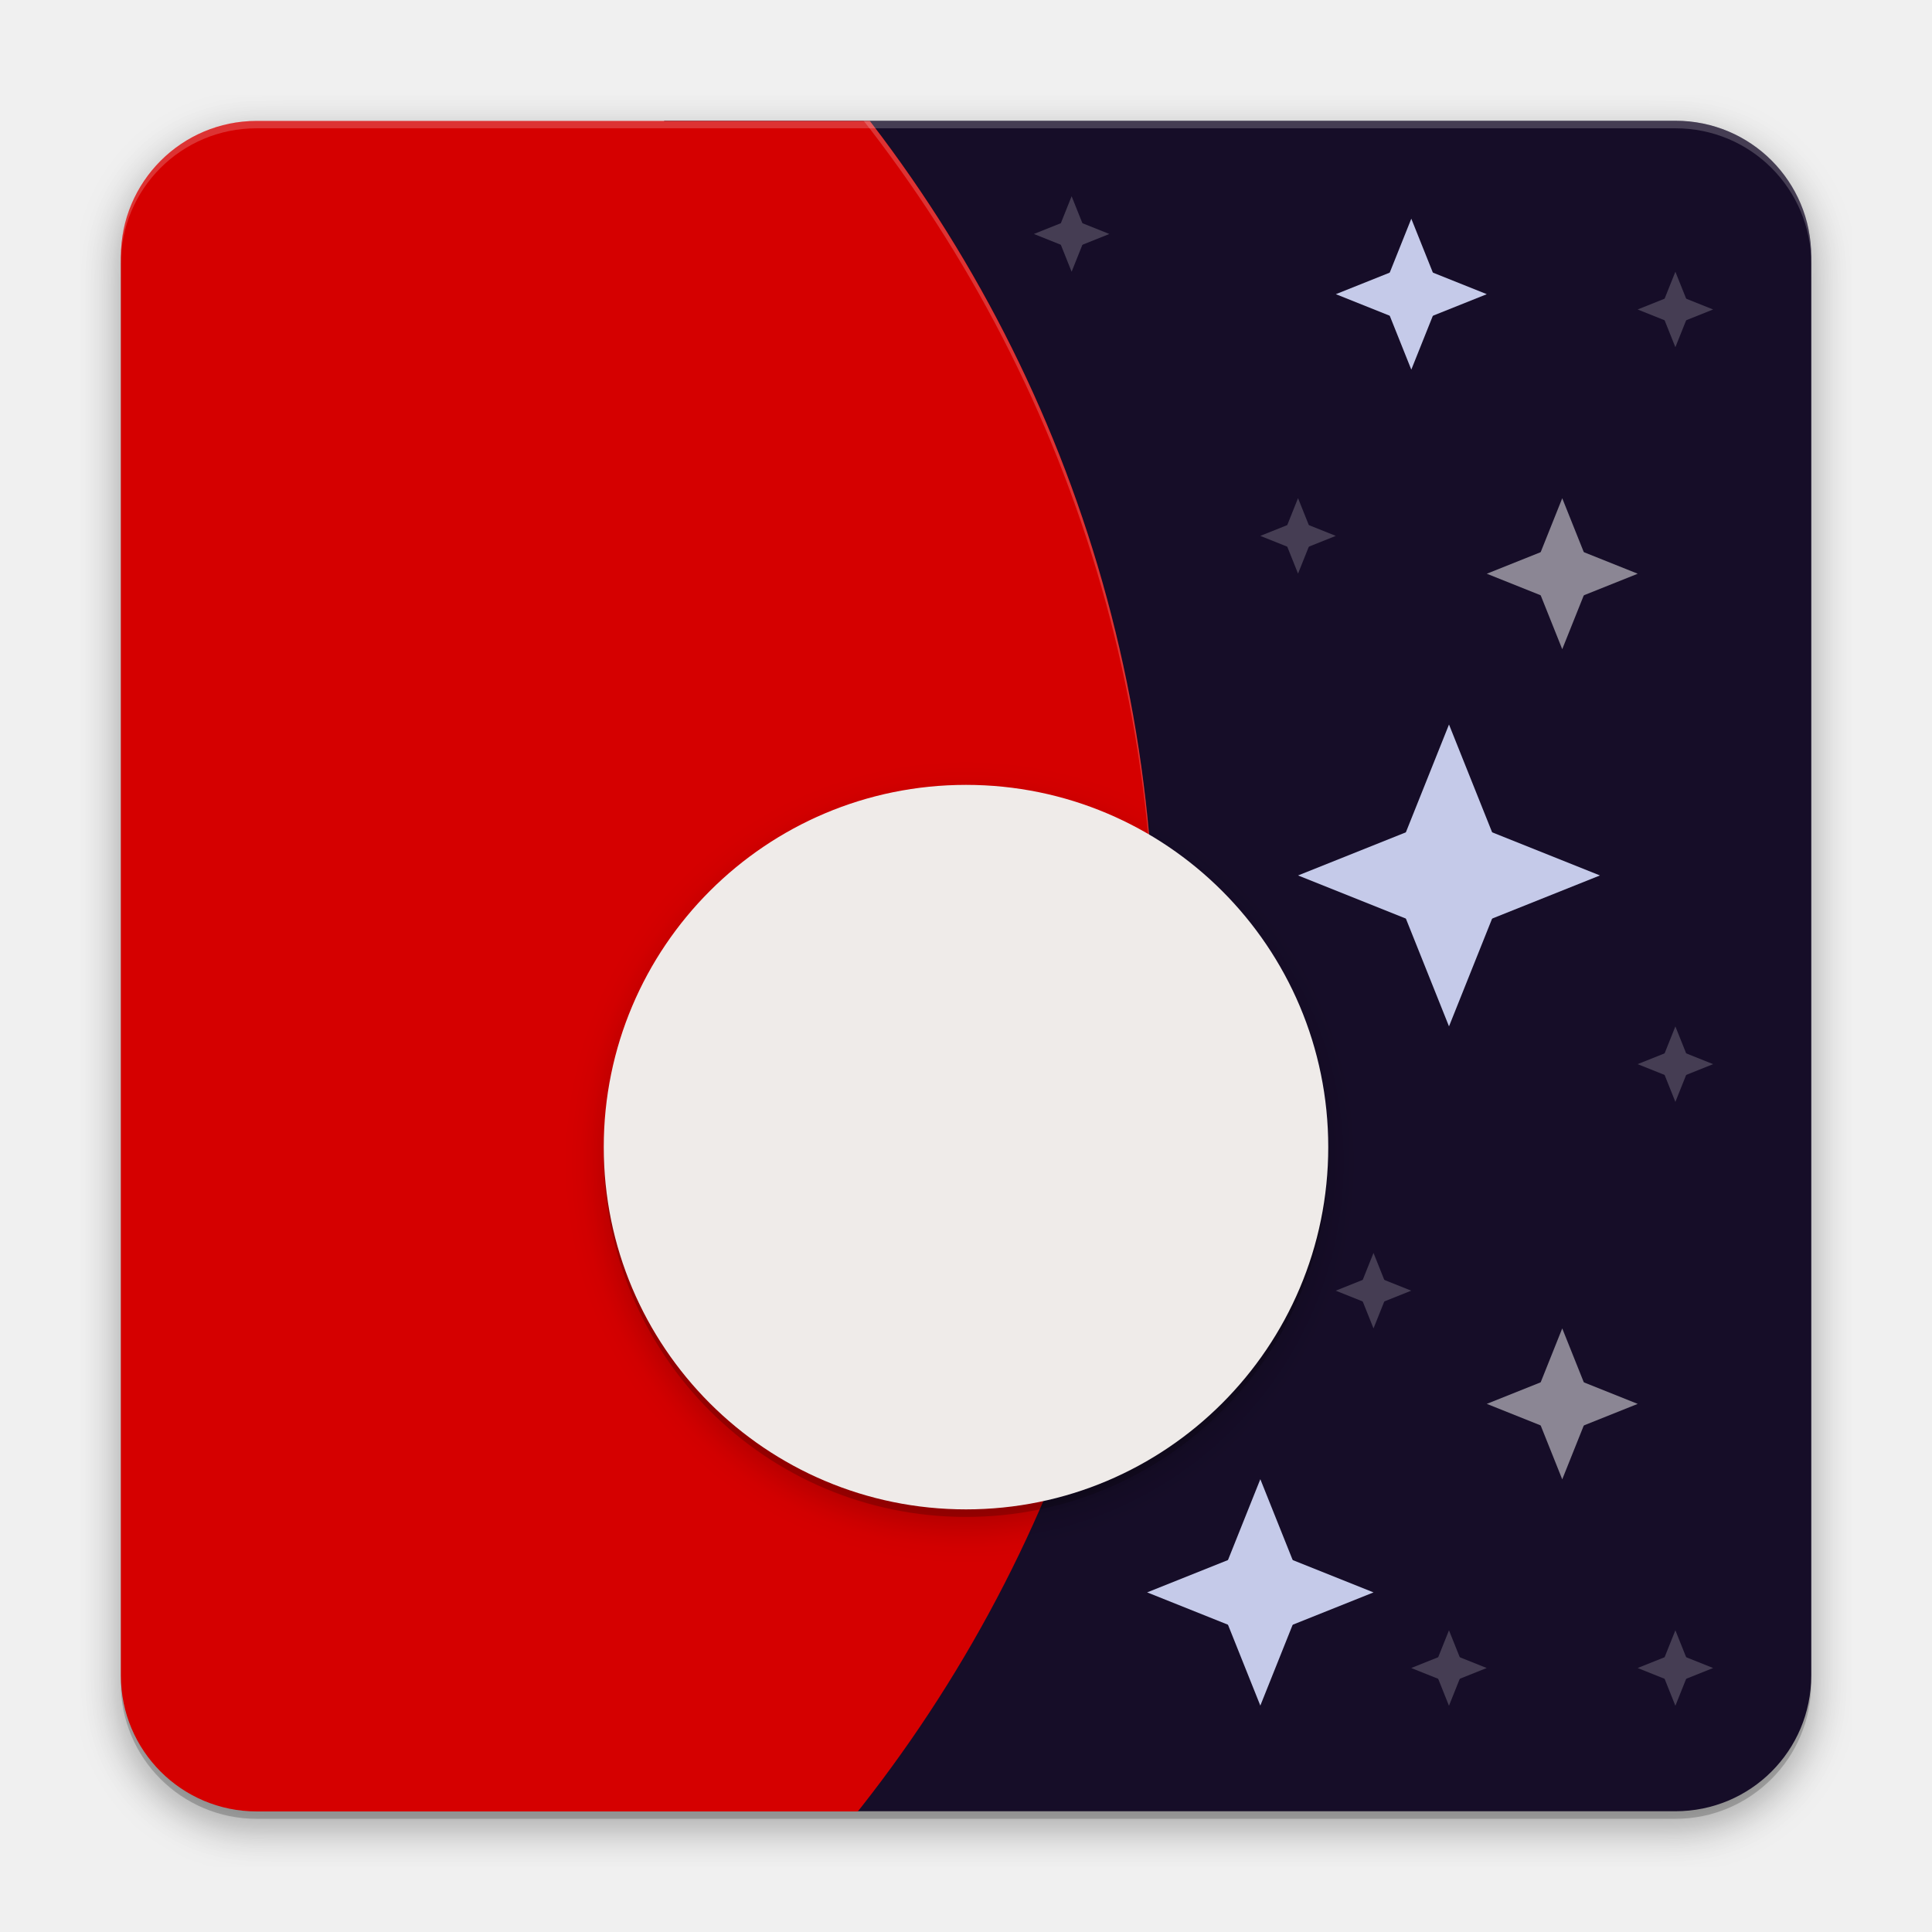
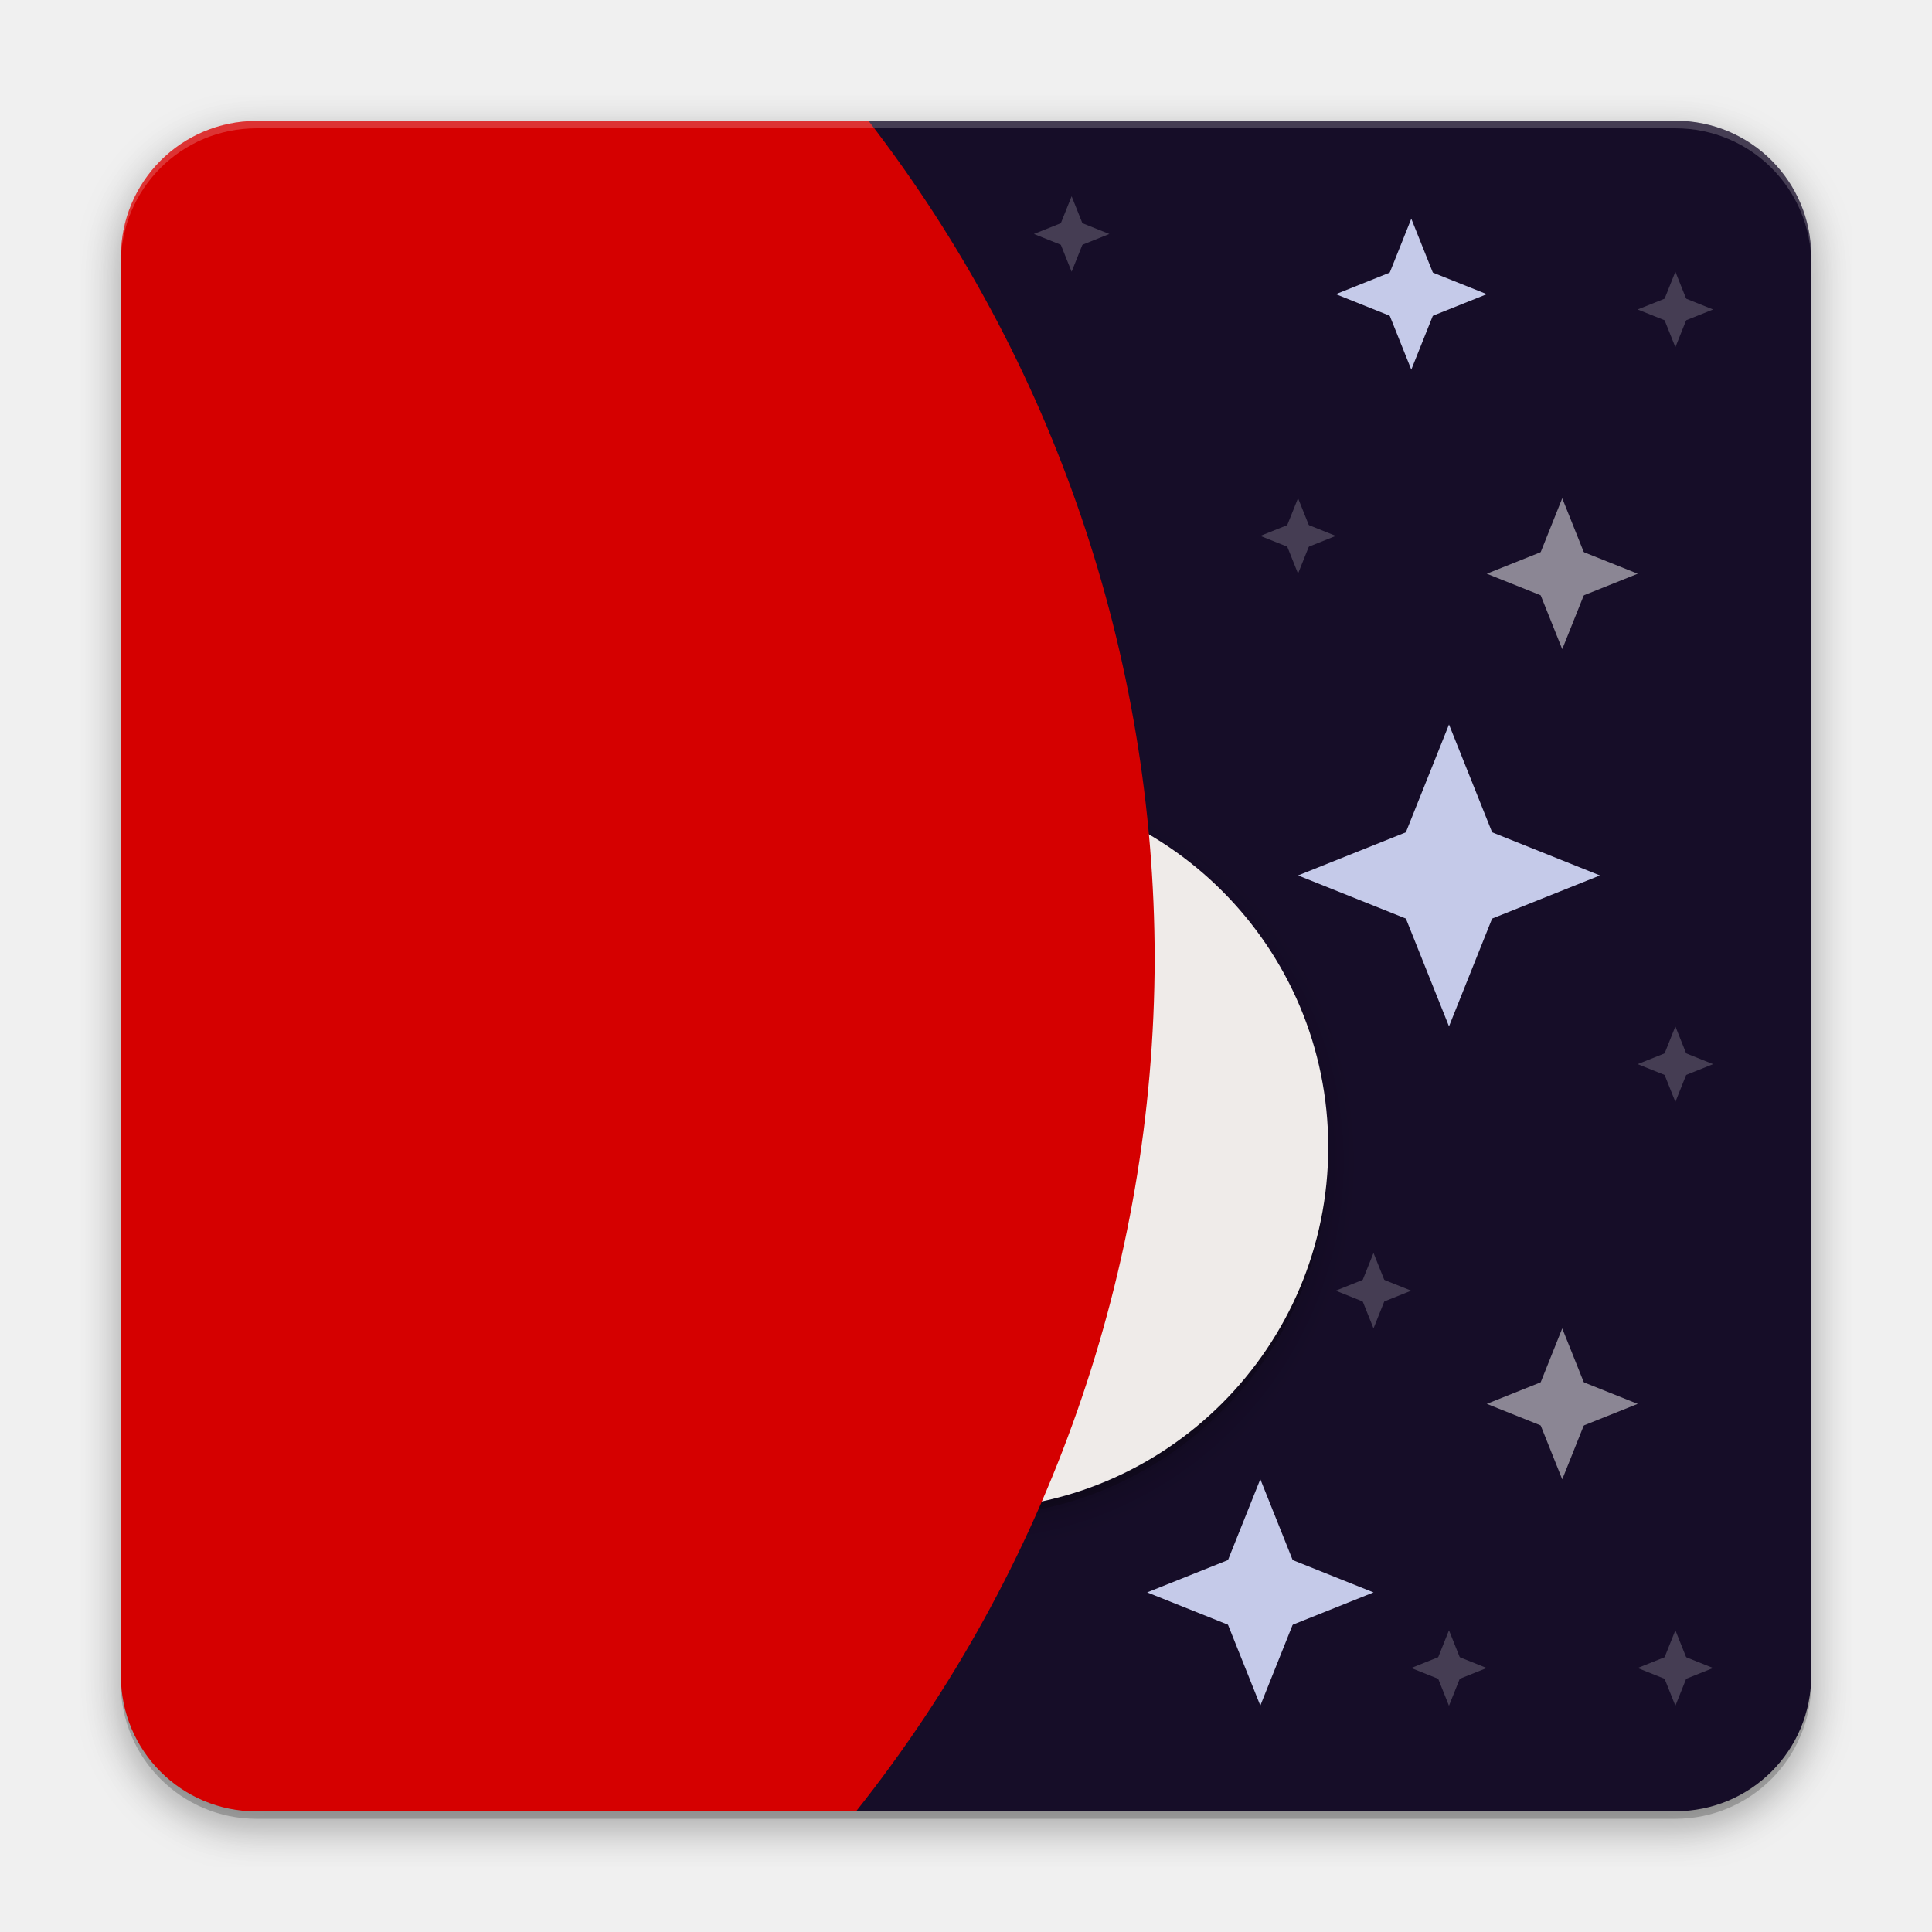
<svg xmlns="http://www.w3.org/2000/svg" width="512" height="512" enable-background="new" version="1.0">
  <defs>
    <filter id="a" x="-.024" y="-.024" width="1.048" height="1.048" color-interpolation-filters="sRGB">
      <feGaussianBlur stdDeviation="4.48" />
    </filter>
-     <clipPath id="c">
-       <rect transform="matrix(0,-1,-1,0,0,0)" x="-278.87" y="-187.3" width="39.385" height="39.385" rx="3.165" ry="3.165" enable-background="new" fill="#160d28" />
-     </clipPath>
    <filter id="b" x="-.06" y="-.06" width="1.12" height="1.12" color-interpolation-filters="sRGB">
      <feGaussianBlur stdDeviation="4.8" />
    </filter>
  </defs>
-   <g transform="translate(0,212)">
-     <g />
-     <g transform="translate(-208,16)">
-       <g>
-         <rect transform="matrix(0,-1,-1,0,0,0)" x="-256" y="-688" width="448" height="448" rx="36" ry="36" enable-background="new" filter="url(#a)" opacity=".2" />
-         <rect transform="matrix(0,-1,-1,0,0,0)" x="-254" y="-688" width="448" height="448" rx="36" ry="36" enable-background="new" opacity=".2" />
-         <rect transform="matrix(0,-1,-1,0,0,0)" x="-256" y="-688" width="448" height="448" rx="36" ry="36" enable-background="new" filter="url(#a)" opacity=".1" stroke="#000" stroke-width="8" />
-       </g>
-       <path transform="translate(0,-244)" d="m384 48v448h268c19.944 0 36-16.056 36-36v-376c0-19.944-16.056-36-36-36z" enable-background="new" fill="#160d28" />
-       <g transform="matrix(11.375 0 0 11.375 -1442.5 -2920.1)" clip-path="url(#c)" enable-background="new">
-         <circle cx="140" cy="259" r="32" clip-path="none" enable-background="new" fill="#d50000" />
-         <path transform="matrix(.087912 0 0 .087912 126.81 235.26)" d="m150-94a364 364 0 0 0-364 364 364 364 0 0 0 0.041 1.172 364 364 0 0 1 363.96-363.17 364 364 0 0 1 363.96 362.83 364 364 0 0 0 0.041-0.828 364 364 0 0 0-364-364z" clip-path="none" enable-background="new" fill="#fff" opacity=".2" />
-       </g>
-       <path transform="translate(0,-244)" d="m276 48c-19.944 0-36 16.056-36 36v2c0-19.944 16.056-36 36-36h376c19.944 0 36 16.056 36 36v-2c0-19.944-16.056-36-36-36z" enable-background="new" fill="#fff" opacity=".2" />
-       <circle cx="464" cy="78" r="96" enable-background="new" opacity=".2" />
-       <circle cx="464" cy="80" r="96" enable-background="new" filter="url(#b)" opacity=".2" />
-       <circle cx="464" cy="76" r="96" enable-background="new" fill="#efebe9" />
-       <g transform="matrix(-8 0 0 8 1968 -2076)" enable-background="new" fill="#c5cae9" fill-rule="evenodd">
-         <path d="m172 255-2 5 2 5 2-5z" />
-         <path d="m177 260-5-2-5 2 5 2z" />
-       </g>
-       <g transform="matrix(6.6667 0 0 6.6667 -591.33 -1629.3)" enable-background="new" fill="#fff" fill-rule="evenodd" opacity=".5">
+   <g transform="translate(-208,228)">
+     <rect transform="matrix(0,-1,-1,0,0,0)" x="-256" y="-688" width="448" height="448" rx="36" ry="36" enable-background="new" filter="url(#a)" opacity=".2" />
+     <rect transform="matrix(0,-1,-1,0,0,0)" x="-254" y="-688" width="448" height="448" rx="36" ry="36" enable-background="new" opacity=".2" />
+     <rect transform="matrix(0,-1,-1,0,0,0)" x="-256" y="-688" width="448" height="448" rx="36" ry="36" enable-background="new" filter="url(#a)" opacity=".1" stroke="#000" stroke-width="8" />
+   </g>
+   <path d="m176 32v448h268c19.944 0 36-16.056 36-36v-376c0-19.944-16.056-36-36-36z" enable-background="new" fill="#160d28" />
+   <circle cx="256" cy="306" r="96" enable-background="new" opacity=".2" />
+   <circle cx="256" cy="308" r="96" enable-background="new" filter="url(#b)" opacity=".2" />
+   <circle cx="256" cy="304" r="96" enable-background="new" fill="#efebe9" />
+   <g fill-rule="evenodd">
+     <g transform="matrix(-8,0,0,8,1760,-1848)" enable-background="new" fill="#c5cae9">
+       <path d="m172 255-2 5 2 5 2-5z" />
+       <path d="m177 260-5-2-5 2 5 2z" />
+     </g>
+     <g transform="matrix(6.6667,0,0,6.6667,-799.33,-1401.3)" enable-background="new" fill="#fff" opacity=".5">
+       <path d="m182 263-1.2 3 1.2 3 1.2-3z" />
+       <path d="m185 266-3-1.2-3 1.2 3 1.2z" />
+     </g>
+     <g transform="matrix(-10,0,0,-10,2114,2922)" enable-background="new" fill="#c5cae9">
+       <path d="m178 247-1.2 3 1.2 3 1.2-3z" />
+       <path d="m181 250-3-1.2-3 1.2 3 1.2z" />
+     </g>
+     <g transform="matrix(6.6667,0,0,6.6667,-799.33,-1621.3)" enable-background="new" fill="#fff" opacity=".5">
+       <path d="m182 263-1.2 3 1.2 3 1.2-3z" />
+       <path d="m185 266-3-1.2-3 1.2 3 1.2z" />
+     </g>
+     <g transform="matrix(6.6667,0,0,-6.6667,-839.33,1851.3)" enable-background="new" fill="#c5cae9">
+       <path d="m182 263-1.2 3 1.2 3 1.2-3z" />
+       <path d="m185 266-3-1.2-3 1.2 3 1.2z" />
+     </g>
+     <g transform="translate(-208,228)" fill="#fff">
+       <g transform="matrix(3.3333,0,0,-3.3333,-54.667,800.67)" enable-background="new" opacity=".2">
        <path d="m182 263-1.2 3 1.2 3 1.2-3z" />
        <path d="m185 266-3-1.2-3 1.2 3 1.2z" />
      </g>
-       <g transform="matrix(-10 0 0 -10 2322 2694)" enable-background="new" fill="#c5cae9" fill-rule="evenodd">
-         <path d="m178 247-1.2 3 1.2 3 1.2-3z" />
-         <path d="m181 250-3-1.2-3 1.2 3 1.2z" />
-       </g>
-       <g transform="matrix(6.6667 0 0 6.6667 -591.33 -1849.3)" enable-background="new" fill="#fff" fill-rule="evenodd" opacity=".5">
+       <g transform="matrix(3.3333,0,0,-3.3333,45.333,740.67)" enable-background="new" opacity=".2">
        <path d="m182 263-1.2 3 1.2 3 1.2-3z" />
        <path d="m185 266-3-1.2-3 1.2 3 1.2z" />
      </g>
-       <g transform="matrix(6.6667 0 0 -6.6667 -631.33 1623.3)" enable-background="new" fill="#c5cae9" fill-rule="evenodd">
+       <g transform="matrix(3.3333,0,0,-3.3333,45.333,940.67)" enable-background="new" opacity=".2">
        <path d="m182 263-1.2 3 1.2 3 1.2-3z" />
        <path d="m185 266-3-1.2-3 1.2 3 1.2z" />
      </g>
-       <g fill="#fff" fill-rule="evenodd">
-         <g transform="matrix(3.3333 0 0 -3.3333 -54.667 800.67)" enable-background="new" opacity=".2">
-           <path d="m182 263-1.2 3 1.2 3 1.2-3z" />
-           <path d="m185 266-3-1.2-3 1.2 3 1.2z" />
-         </g>
-         <g transform="matrix(3.3333 0 0 -3.3333 45.333 740.67)" enable-background="new" opacity=".2">
-           <path d="m182 263-1.2 3 1.2 3 1.2-3z" />
-           <path d="m185 266-3-1.2-3 1.2 3 1.2z" />
-         </g>
-         <g transform="matrix(3.3333 0 0 -3.3333 45.333 940.67)" enable-background="new" opacity=".2">
-           <path d="m182 263-1.2 3 1.2 3 1.2-3z" />
-           <path d="m185 266-3-1.2-3 1.2 3 1.2z" />
-         </g>
-         <g transform="matrix(3.3333 0 0 -3.3333 -34.667 1000.7)" enable-background="new" opacity=".2">
-           <path d="m182 263-1.2 3 1.2 3 1.2-3z" />
-           <path d="m185 266-3-1.2-3 1.2 3 1.2z" />
-         </g>
-         <g transform="matrix(3.3333 0 0 -3.3333 45.333 1100.7)" enable-background="new" opacity=".2">
-           <path d="m182 263-1.2 3 1.2 3 1.2-3z" />
-           <path d="m185 266-3-1.2-3 1.2 3 1.2z" />
-         </g>
-         <g transform="matrix(3.3333 0 0 -3.3333 -14.667 1100.7)" enable-background="new" opacity=".2">
-           <path d="m182 263-1.2 3 1.2 3 1.2-3z" />
-           <path d="m185 266-3-1.2-3 1.2 3 1.2z" />
-         </g>
-         <g transform="matrix(3.3333 0 0 -3.3333 -114.67 720.67)" enable-background="new" opacity=".2">
-           <path d="m182 263-1.2 3 1.2 3 1.2-3z" />
-           <path d="m185 266-3-1.2-3 1.2 3 1.2z" />
-         </g>
+       <g transform="matrix(3.3333,0,0,-3.3333,-34.667,1000.7)" enable-background="new" opacity=".2">
+         <path d="m182 263-1.2 3 1.2 3 1.2-3z" />
+         <path d="m185 266-3-1.2-3 1.2 3 1.2z" />
+       </g>
+       <g transform="matrix(3.3333,0,0,-3.3333,45.333,1100.7)" enable-background="new" opacity=".2">
+         <path d="m182 263-1.2 3 1.2 3 1.2-3z" />
+         <path d="m185 266-3-1.2-3 1.2 3 1.2z" />
+       </g>
+       <g transform="matrix(3.3333,0,0,-3.3333,-14.667,1100.7)" enable-background="new" opacity=".2">
+         <path d="m182 263-1.2 3 1.2 3 1.2-3z" />
+         <path d="m185 266-3-1.2-3 1.2 3 1.2z" />
+       </g>
+       <g transform="matrix(3.3333,0,0,-3.3333,-114.67,720.67)" enable-background="new" opacity=".2">
+         <path d="m182 263-1.2 3 1.2 3 1.2-3z" />
+         <path d="m185 266-3-1.2-3 1.2 3 1.2z" />
      </g>
    </g>
  </g>
+   <path d="m68.033 32.041c-19.944 0-36 16.056-36 36v376.01c0 19.944 16.056 36 36 36h158.81a364 364 0 0 0 79.156-226.02 364 364 0 0 0-75.807-221.98h-162.16z" enable-background="new" fill="#d50000" stroke-width="11.375" />
+   <path d="m68 32c-19.944 0-36 16.056-36 36v2c0-19.944 16.056-36 36-36h376c19.944 0 36 16.056 36 36v-2c0-19.944-16.056-36-36-36z" enable-background="new" fill="#fff" opacity=".2" />
</svg>
